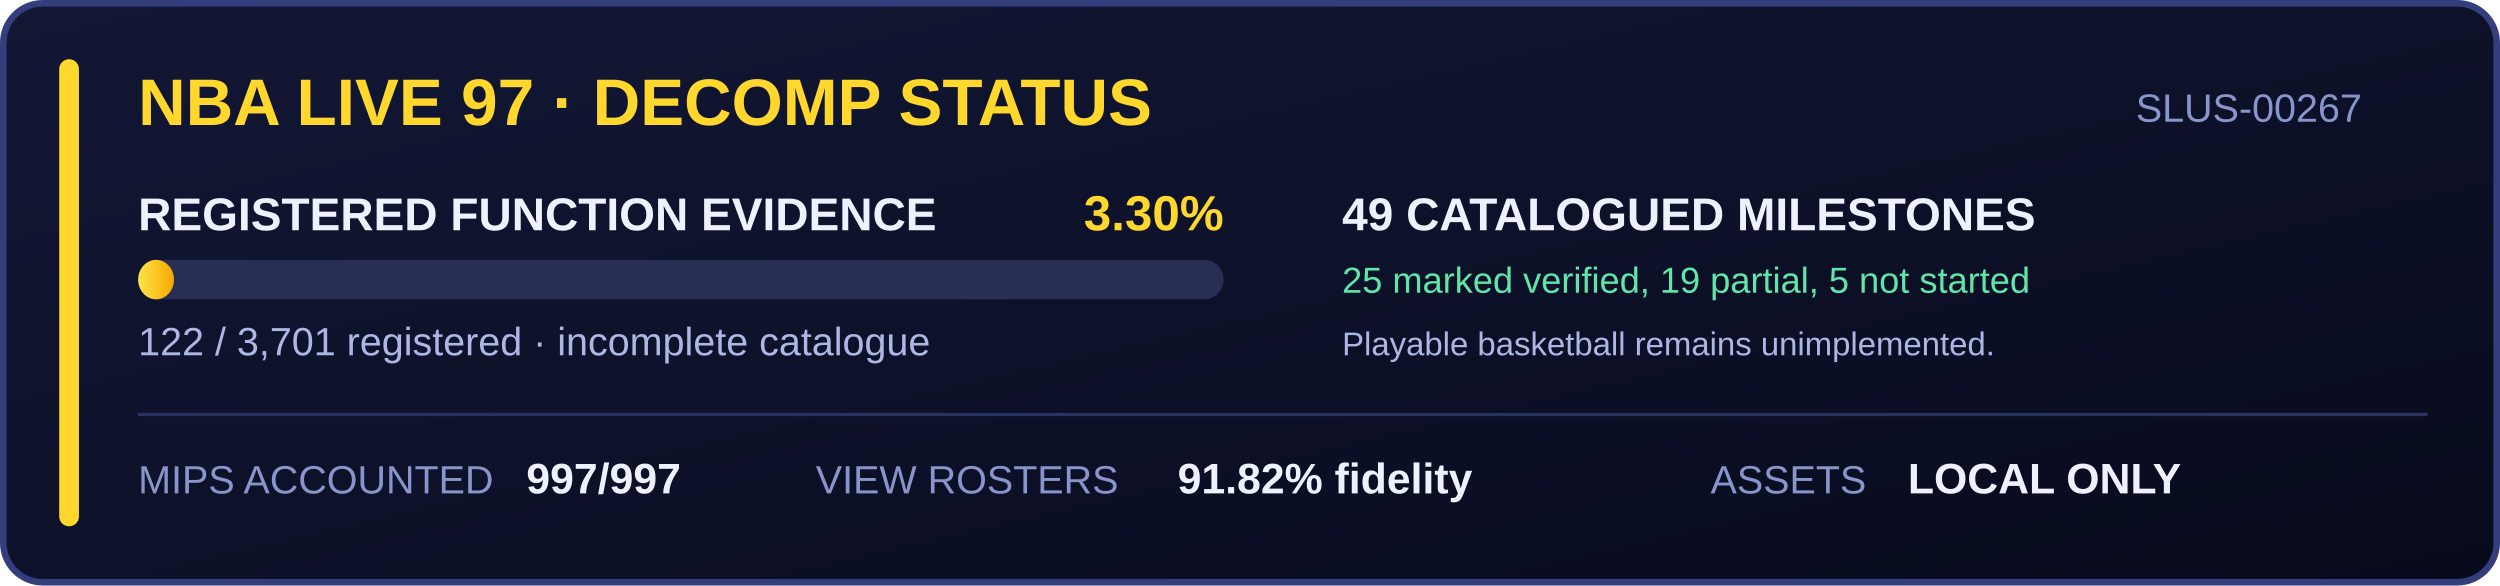
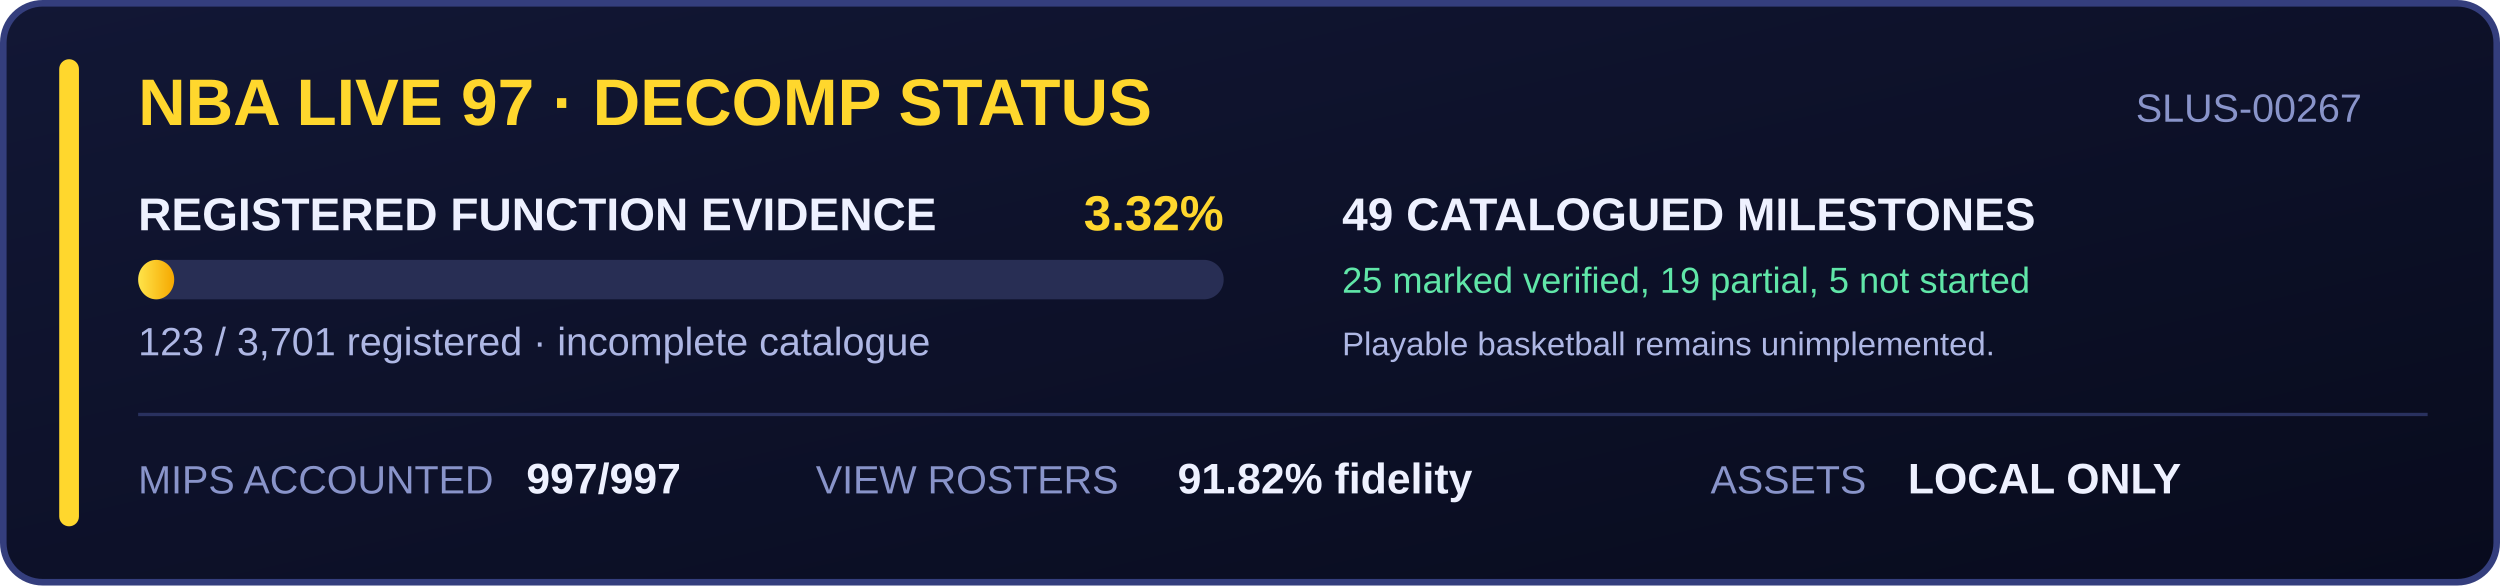
<svg xmlns="http://www.w3.org/2000/svg" width="760" height="178" viewBox="0 0 760 178" role="img" aria-labelledby="title desc">
  <defs>
    <linearGradient id="panel" x1="0" y1="0" x2="1" y2="1">
      <stop stop-color="#121735" />
      <stop offset="1" stop-color="#080b1d" />
    </linearGradient>
    <linearGradient id="gold" x1="0" y1="0" x2="1" y2="0">
      <stop stop-color="#ffe44a" />
      <stop offset="1" stop-color="#f6a800" />
    </linearGradient>
  </defs>
  <rect x="1" y="1" width="758" height="176" rx="12" fill="url(#panel)" stroke="#343e7d" stroke-width="2" />
  <rect x="18" y="18" width="6" height="142" rx="3" fill="#ffd72d" />
  <g font-family="Segoe UI, Arial, sans-serif">
    <text x="42" y="38" fill="#ffd72d" font-size="20" font-weight="700">NBA LIVE 97 · DECOMP STATUS</text>
    <text x="718" y="37" fill="#8994ca" font-size="12" text-anchor="end">SLUS-00267</text>
    <text x="42" y="70" fill="#eef1ff" font-size="14" font-weight="600">REGISTERED FUNCTION EVIDENCE</text>
-     <text x="372" y="70" fill="#ffd72d" font-size="15" font-weight="700" text-anchor="end">3.30%</text>
+     <text x="372" y="70" fill="#ffd72d" font-size="15" font-weight="700" text-anchor="end">3.32%</text>
    <rect x="42" y="79" width="330" height="12" rx="6" fill="#282e54" />
-     <rect x="42" y="79" width="10.89" height="12" rx="6" fill="url(#gold)" />
-     <text x="42" y="108" fill="#aeb7e4" font-size="12">122 / 3,701 registered · incomplete catalogue</text>
+     <rect x="42" y="79" width="10.96" height="12" rx="6" fill="url(#gold)" />
+     <text x="42" y="108" fill="#aeb7e4" font-size="12">123 / 3,701 registered · incomplete catalogue</text>
    <text x="408" y="70" fill="#eef1ff" font-size="14" font-weight="600">49 CATALOGUED MILESTONES</text>
    <text x="408" y="89" fill="#60e6a8" font-size="11">25 marked verified, 19 partial, 5 not started</text>
    <text x="408" y="108" fill="#aeb7e4" font-size="10">Playable basketball remains unimplemented.</text>
    <line x1="42" y1="126" x2="738" y2="126" stroke="#29315f" />
    <text x="42" y="150" fill="#8994ca" font-size="12">MIPS ACCOUNTED</text>
    <text x="160" y="150" fill="#eef1ff" font-size="13" font-weight="700">997/997</text>
    <text x="248" y="150" fill="#8994ca" font-size="12">VIEW ROSTERS</text>
    <text x="358" y="150" fill="#eef1ff" font-size="13" font-weight="700">91.82% fidelity</text>
    <text x="520" y="150" fill="#8994ca" font-size="12">ASSETS</text>
    <text x="580" y="150" fill="#eef1ff" font-size="13" font-weight="700">LOCAL ONLY</text>
  </g>
</svg>
